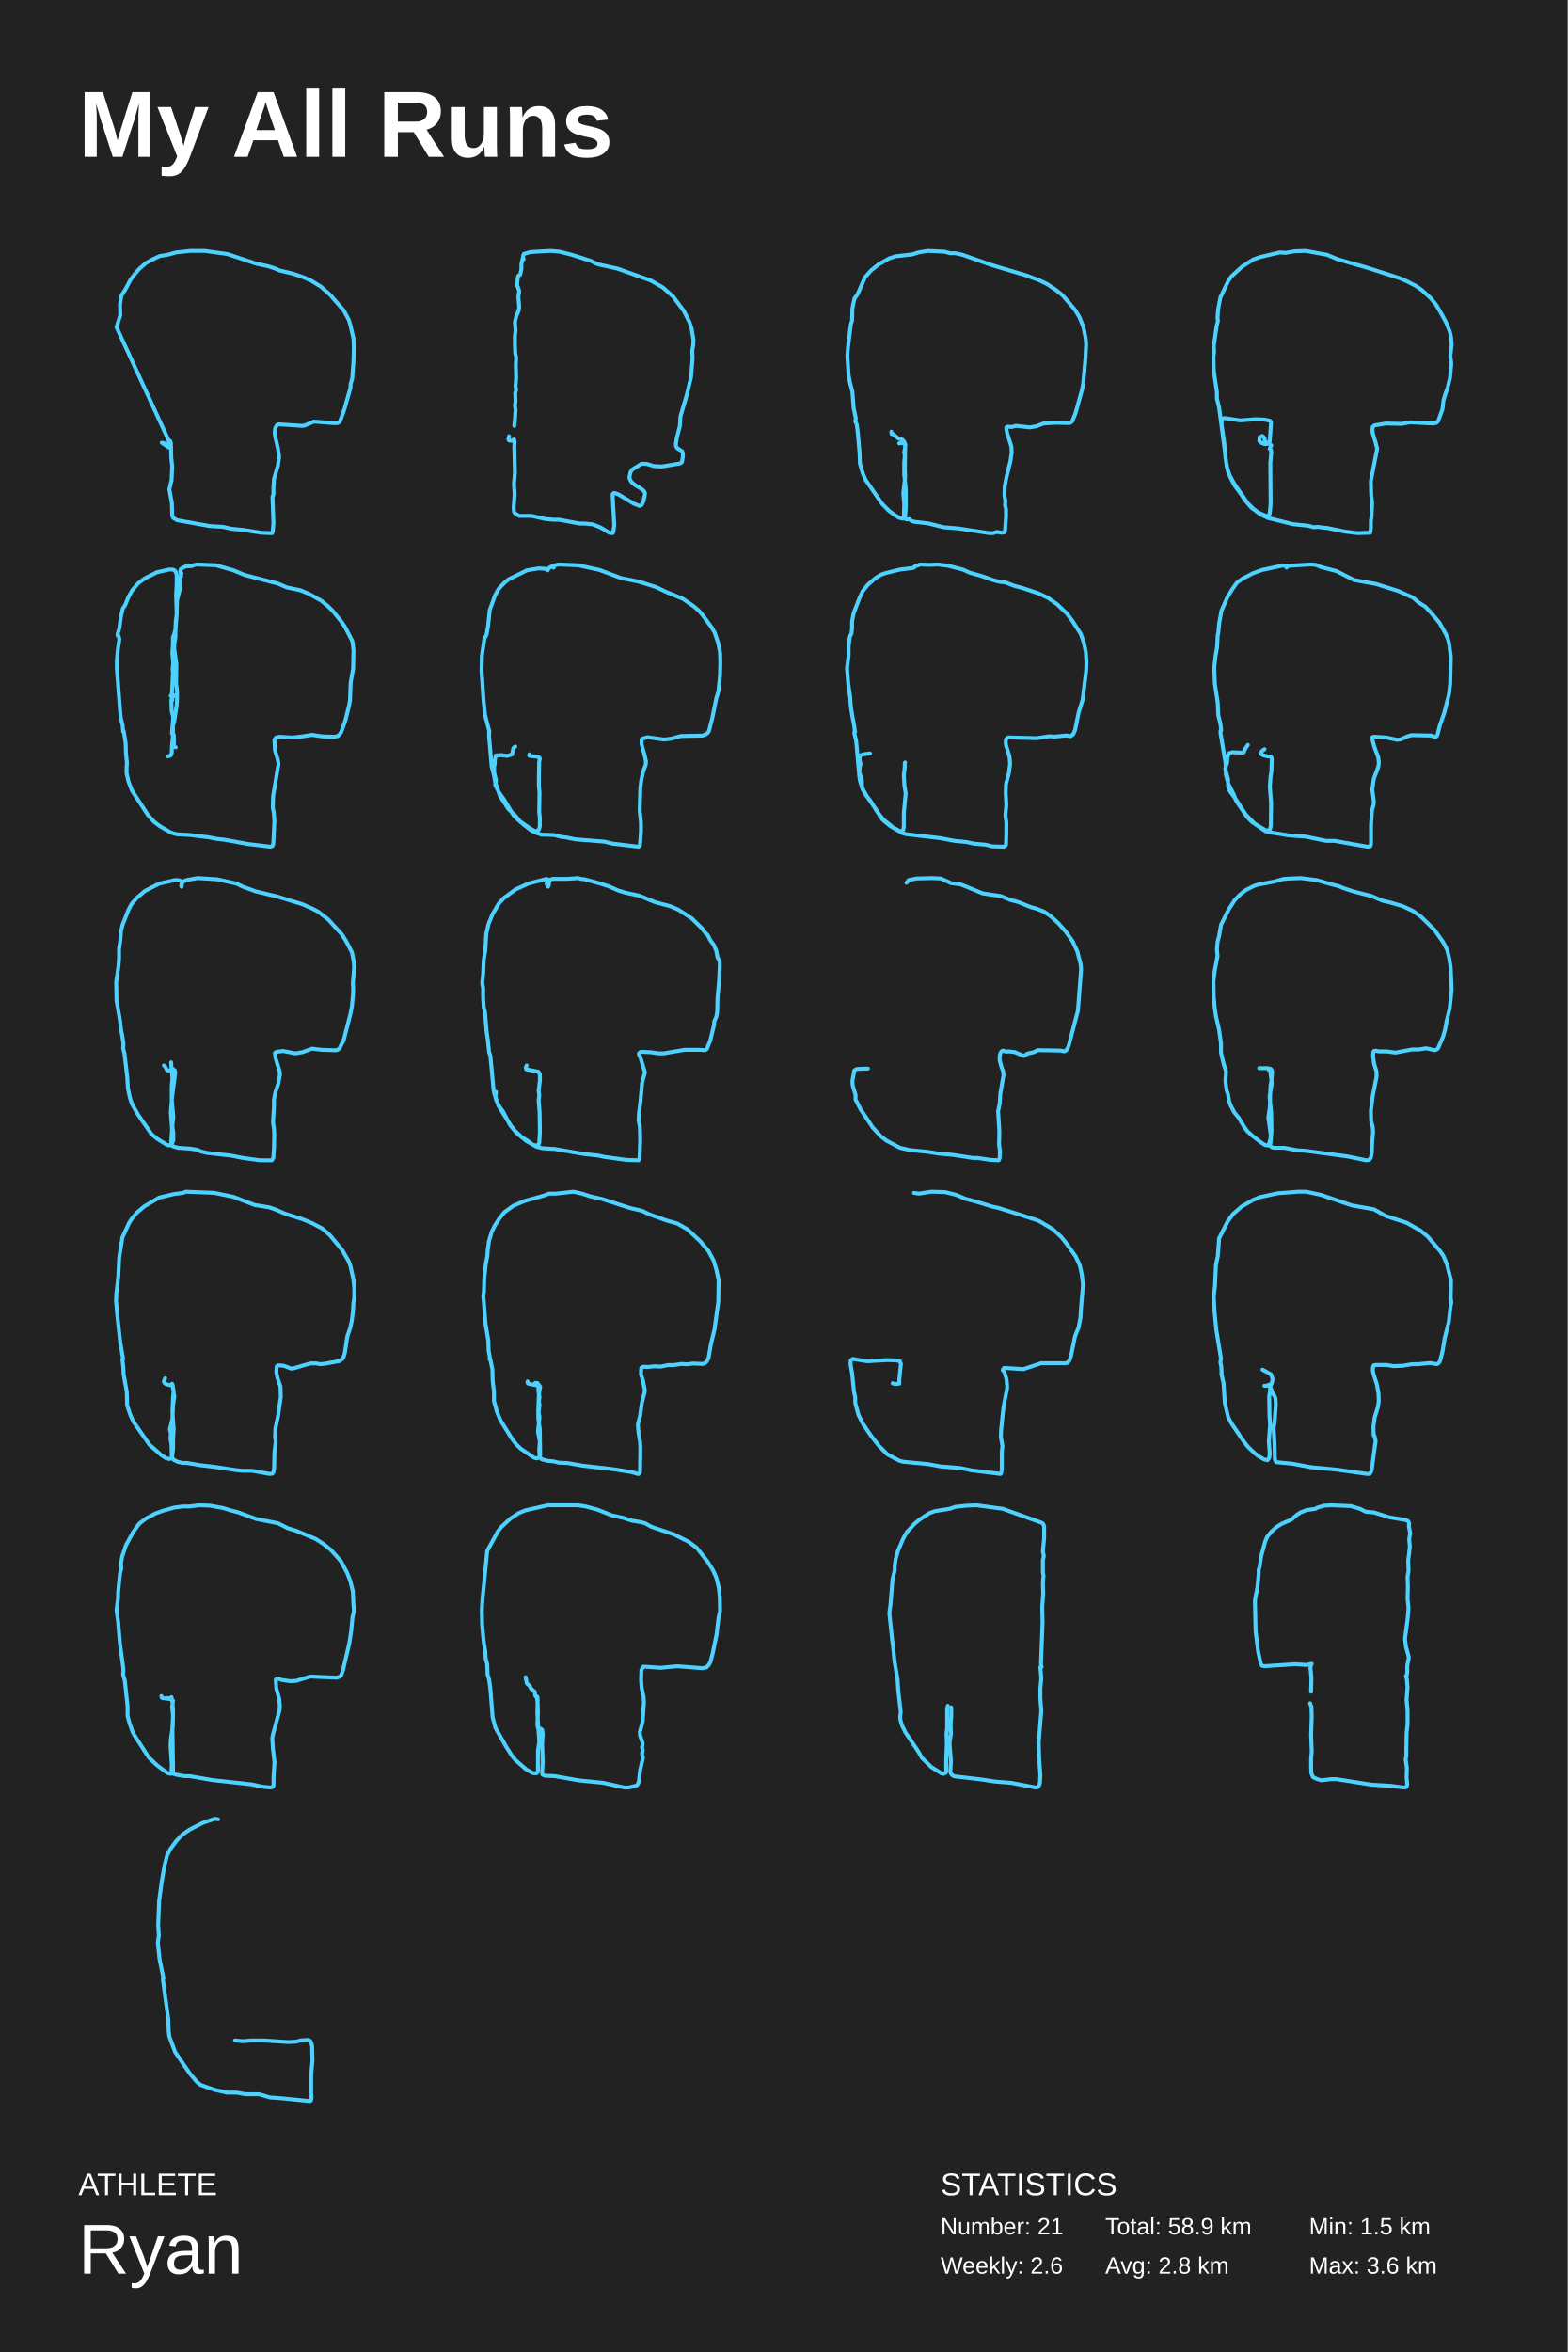
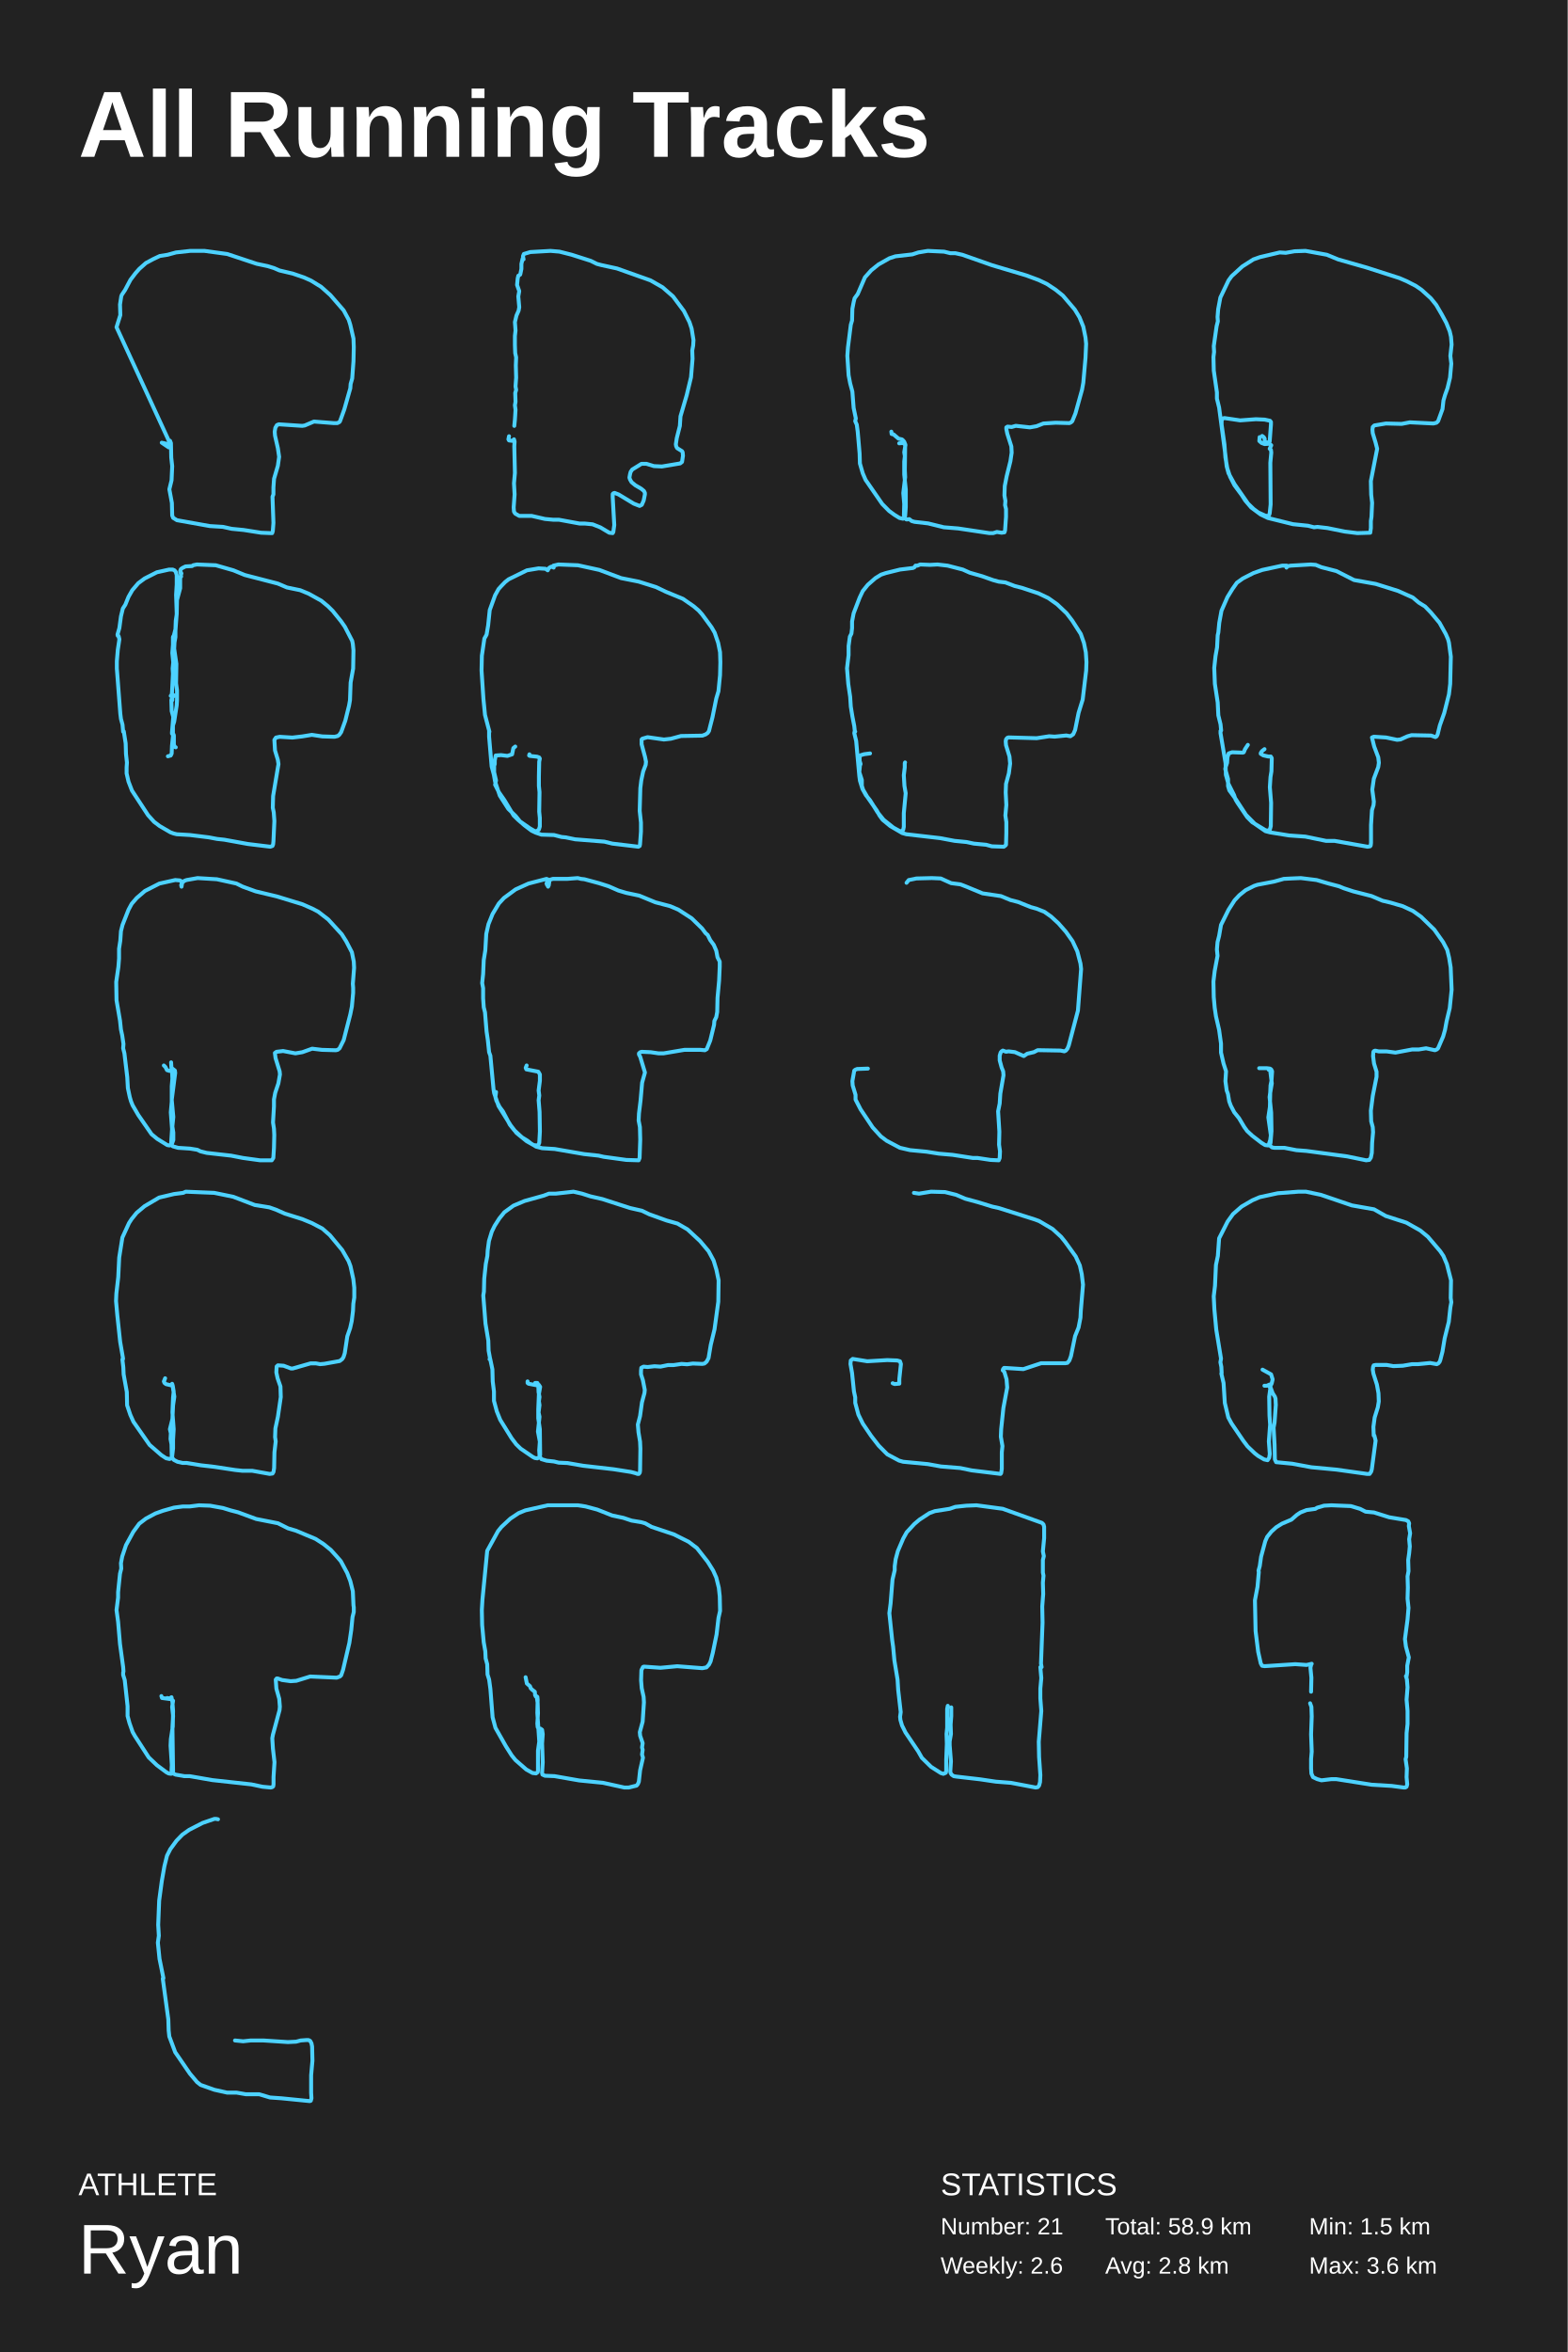
<svg xmlns="http://www.w3.org/2000/svg" baseProfile="full" height="300mm" version="1.1" viewBox="0,0,200,300" width="200mm">
  <defs />
  <rect fill="#222222" height="300" width="200" x="0" y="0" />
-   <text fill="#FFFFFF" style="font-size:12px; font-family:Arial; font-weight:bold;" x="10" y="20">My All Runs</text>
+   <text fill="#FFFFFF" style="font-size:12px; font-family:Arial; font-weight:bold;" x="10" y="20">All Running Tracks</text>
  <text fill="#FFFFFF" style="font-size:4px; font-family:Arial" x="10" y="280">ATHLETE</text>
  <text fill="#FFFFFF" style="font-size:9px; font-family:Arial" x="10" y="290">Ryan</text>
  <text fill="#FFFFFF" style="font-size:4px; font-family:Arial" x="120" y="280">STATISTICS</text>
  <text fill="#FFFFFF" style="font-size:3px; font-family:Arial" x="120" y="285">Number: 21</text>
  <text fill="#FFFFFF" style="font-size:3px; font-family:Arial" x="120" y="290">Weekly: 2.6</text>
  <text fill="#FFFFFF" style="font-size:3px; font-family:Arial" x="141" y="285">Total: 58.9 km</text>
  <text fill="#FFFFFF" style="font-size:3px; font-family:Arial" x="141" y="290">Avg: 2.8 km</text>
  <text fill="#FFFFFF" style="font-size:3px; font-family:Arial" x="167" y="285">Min: 1.5 km</text>
  <text fill="#FFFFFF" style="font-size:3px; font-family:Arial" x="167" y="290">Max: 3.6 km</text>
  <polyline fill="none" points="21.524,57.066 20.636,56.466 21.766,56.716 14.865,41.737 15.349,40.189 15.309,38.841 15.47,37.792 15.551,37.592 15.954,36.993 16.641,35.695 17.286,34.846 17.771,34.297 18.618,33.548 19.547,33.049 20.394,32.649 21.363,32.499 22.453,32.2 24.269,32.0 26.085,32.0 28.991,32.399 32.745,33.648 34.157,33.947 34.964,34.197 35.651,34.497 37.346,34.896 38.799,35.395 39.687,35.795 40.978,36.594 42.149,37.642 43.844,39.59 44.49,40.788 44.691,41.437 45.095,43.185 45.135,44.283 45.095,46.081 44.933,48.278 44.732,48.977 44.691,49.526 43.924,52.222 43.4,53.67 43.319,53.82 43.037,53.97 42.593,53.97 40.05,53.77 38.879,54.269 38.556,54.319 35.57,54.12 35.328,54.22 35.126,54.569 35.045,55.068 35.085,55.568 35.449,57.165 35.61,58.264 35.449,59.412 34.964,61.06 34.884,62.158 34.884,63.057 34.763,63.357 34.884,66.702 34.803,67.75 34.722,68.0 34.561,68.0 33.31,67.95 31.09,67.601 29.556,67.451 28.426,67.201 26.771,67.101 22.574,66.352 22.089,66.053 21.968,65.753 21.928,64.155 21.605,62.408 21.887,61.26 21.968,59.462 21.847,58.364 21.807,56.516 21.686,56.217" stroke="#4dd2ff" stroke-linecap="round" stroke-linejoin="round" stroke-width="0.5" />
  <polyline fill="none" points="65.611,54.323 65.69,53.542 65.769,52.272 65.69,51.686 65.769,51.246 65.729,50.123 65.848,49.732 65.769,49.292 65.848,48.169 65.808,46.606 65.848,45.58 65.729,45.042 65.69,44.017 65.69,42.844 65.769,42.16 65.69,41.086 65.887,40.255 66.164,39.62 66.243,39.181 66.124,37.813 66.243,37.129 65.966,36.348 66.045,35.517 66.124,35.175 66.361,35.029 66.401,34.882 66.519,34.296 66.519,33.661 66.677,32.977 66.796,33.075 66.717,32.684 66.835,32.391 67.664,32.147 70.231,32.0 71.376,32.098 72.916,32.488 75.364,33.27 76.153,33.661 76.706,33.807 78.72,34.247 82.984,35.761 84.524,36.641 85.867,37.813 87.249,39.669 87.959,41.086 88.236,41.916 88.473,43.382 88.433,44.066 88.315,44.701 88.354,45.775 88.157,48.12 87.604,50.416 86.814,53.102 86.735,54.323 86.34,55.886 86.222,56.668 86.261,56.912 86.38,57.156 87.012,57.547 87.091,57.694 87.13,58.133 87.012,58.915 86.775,59.11 84.445,59.501 83.419,59.452 82.471,59.159 81.839,59.159 80.655,59.892 80.457,60.185 80.378,60.478 80.299,60.917 80.378,61.162 80.576,61.504 81.049,61.894 81.8,62.334 82.155,62.627 82.273,62.871 82.273,63.067 82.116,63.848 81.879,64.385 81.602,64.532 80.852,64.239 78.917,63.067 78.404,62.871 78.246,62.92 78.167,63.018 78.167,63.409 78.365,66.974 78.246,67.853 78.167,68.0 77.733,67.951 76.588,67.267 75.601,66.877 74.613,66.779 73.942,66.779 71.297,66.29 70.547,66.29 69.52,66.193 67.822,65.802 66.243,65.802 65.729,65.509 65.572,65.265 65.532,64.727 65.65,63.067 65.572,61.65 65.69,60.331 65.611,56.912 65.65,56.326 65.572,56.033 65.374,56.228 64.94,56.179 64.861,56.033 64.94,55.642" stroke="#4dd2ff" stroke-linecap="round" stroke-linejoin="round" stroke-width="0.5" />
  <polyline fill="none" points="113.713,55.058 113.754,55.356 113.994,55.405 114.635,55.951 115.076,56.05 115.237,56.199 115.357,56.347 115.517,56.744 115.357,57.686 115.437,58.182 115.357,58.876 115.357,60.513 115.557,62.446 115.557,64.678 115.477,65.818 115.397,66.017 115.197,66.165 114.756,66.066 114.114,65.67 113.433,65.174 112.551,64.281 110.427,61.207 110.066,60.364 109.705,59.124 109.665,57.835 109.425,55.058 109.304,54.166 109.104,53.719 109.184,53.372 108.904,52.033 108.743,49.951 108.463,48.91 108.262,47.868 108.102,45.389 108.182,44.298 108.543,41.422 108.703,40.876 108.743,39.389 108.904,38.546 109.024,38.05 109.425,37.504 110.347,35.372 111.148,34.479 112.07,33.736 113.473,32.942 114.235,32.694 116.399,32.446 117.161,32.198 118.363,32.0 120.447,32.099 121.249,32.298 121.89,32.298 122.772,32.496 126.58,33.835 130.909,35.124 132.512,35.719 133.554,36.215 134.677,36.959 135.599,37.703 137.122,39.488 137.723,40.48 138.204,41.67 138.485,43.058 138.565,43.852 138.485,45.637 138.204,48.81 138.044,49.703 137.202,52.728 136.801,53.719 136.641,53.868 136.44,53.967 134.677,53.918 133.114,54.017 132.232,54.364 131.39,54.513 129.586,54.314 129.065,54.463 128.544,54.414 128.384,54.513 128.384,54.711 128.504,55.306 129.025,56.943 129.065,57.736 128.905,58.827 128.424,60.761 128.183,62 128.143,63.19 128.264,63.884 128.223,64.43 128.344,64.926 128.344,65.917 128.223,67.653 128.143,67.901 127.783,67.95 127.181,67.851 126.7,68.0 126.219,68.0 122.251,67.405 120.407,67.256 118.403,66.76 116.68,66.562 116.319,66.463 115.998,66.215 115.678,66.265 115.557,66.215 115.397,65.967 115.317,65.719 115.357,64.281 115.237,62.893 115.477,60.86 115.437,59.967 115.477,56.794 115.357,56.447 115.277,56.496 115.317,56.595 115.317,56.546 115.277,56.496 114.716,56.546" stroke="#4dd2ff" stroke-linecap="round" stroke-linejoin="round" stroke-width="0.5" />
  <polyline fill="none" points="160.701,55.752 160.661,56.248 160.941,56.496 161.342,56.645 161.943,56.595 162.184,56.794 161.983,57.24 162.144,57.389 162.184,57.736 162.064,59.025 162.104,64.331 161.983,65.471 161.903,65.719 161.783,65.818 161.422,65.769 160.54,65.372 159.939,64.926 159.218,64.232 157.494,61.752 156.733,60.364 156.492,59.471 156.332,58.033 155.53,51.984 155.25,50.843 155.25,50.05 154.849,47.273 154.809,45.538 154.889,44.893 154.849,44.149 155.209,41.62 155.37,40.976 155.33,40.43 155.41,39.438 155.69,37.951 156.733,35.769 157.133,35.223 158.496,33.984 159.899,33.091 160.741,32.793 163.266,32.198 164.028,32.248 165.15,32.05 166.553,32.0 169.279,32.496 170.721,33.091 174.369,34.132 178.538,35.471 179.46,35.868 180.622,36.463 181.343,36.959 182.546,38.05 183.227,38.893 183.949,40.133 184.51,41.174 184.951,42.265 185.111,42.959 185.191,43.951 185.031,45.389 185.151,46.381 184.991,48.166 184.67,49.505 184.35,50.397 184.149,51.091 184.029,52.182 183.468,53.719 183.267,53.918 182.867,54.017 179.86,53.868 178.818,54.067 176.814,54.017 175.331,54.265 175.131,54.463 175.091,54.81 175.131,55.257 175.491,56.447 175.692,57.24 174.89,61.356 174.93,63.091 175.05,64.132 174.97,65.917 174.89,66.463 174.89,67.355 174.81,67.95 173.167,68.0 171.563,67.802 169.359,67.355 168.076,67.207 167.635,67.256 166.874,67.058 164.95,66.86 161.743,66.066 160.821,65.62 159.619,64.727 158.857,63.835 158.416,63.141 157.494,61.901 156.933,60.81 156.572,59.719 156.332,58.331 156.212,56.695 155.851,54.166 155.851,53.62 156.011,53.372 156.212,53.323 158.216,53.62 160.22,53.471 161.342,53.521 162.024,53.67 162.144,53.819 162.144,54.116 161.983,56.298 161.783,56.447 161.422,56.397 161.342,56.298 161.342,55.951 161.222,55.752 161.021,55.604" stroke="#4dd2ff" stroke-linecap="round" stroke-linejoin="round" stroke-width="0.5" />
  <polyline fill="none" points="22.424,95.321 22.303,95.271 22.182,94.973 22.182,93.829 22.142,93.68 21.941,93.581 21.941,93.431 22.102,91.442 21.901,90.697 21.861,89.304 21.901,89.155 21.981,89.304 21.981,88.757 22.142,88.658 22.062,88.757 22.142,88.807 22.022,88.857 21.78,88.757 21.861,88.757 21.941,88.36 22.062,85.923 22.022,85.277 22.102,84.481 21.981,83.288 22.062,82.243 22.062,81.249 22.182,81.05 22.383,80.254 22.424,79.16 22.544,78.365 22.584,76.525 22.986,75.033 22.986,73.591 23.107,73.542 23.067,73.293 23.147,73.144 23.067,72.995 23.026,73.044 22.986,72.845 23.067,72.597 23.268,72.448 23.67,72.249 24.514,72.199 24.634,72.099 25.116,72.0 27.528,72.099 29.779,72.746 31.226,73.343 35.446,74.437 36.612,74.934 38.3,75.282 39.385,75.729 40.993,76.624 41.837,77.321 42.44,77.917 43.525,79.26 44.007,79.956 44.932,81.746 45.012,82.144 45.093,82.94 45.052,85.277 44.731,87.067 44.651,89.304 44.53,90 44.048,91.94 43.525,93.382 43.284,93.73 43.083,93.879 42.681,93.978 41.113,93.929 39.787,93.73 38.581,93.929 37.295,94.078 35.687,93.978 35.205,94.078 35.004,94.376 35.084,95.719 35.446,96.912 35.527,97.459 34.843,101.536 34.803,103.028 34.924,103.624 35.004,104.718 34.884,107.304 34.843,107.702 34.763,107.901 34.482,108.0 31.628,107.652 28.613,107.105 27.689,107.006 26.644,106.807 24.232,106.508 22.544,106.409 22.142,106.309 21.74,106.16 20.374,105.365 19.65,104.818 18.887,103.973 16.837,100.84 16.395,99.696 16.153,98.652 16.153,97.906 16.194,97.26 16.073,96.166 16.033,94.824 15.792,93.282 15.711,93.332 15.631,92.437 15.43,91.691 15.349,91.045 14.907,85.277 14.907,84.332 15.028,82.89 15.229,81.547 15.149,81.199 15.108,81.1 15.028,81.1 14.988,80.951 15.229,80.105 15.43,78.614 15.671,77.619 15.993,77.122 16.395,76.127 16.877,75.282 17.641,74.387 18.444,73.79 20.012,72.995 21.579,72.646 22.022,72.646 22.263,72.746 22.424,72.945 22.544,73.343 22.544,74.536 22.464,75.879 22.544,78.265 22.383,80.453 22.383,81.249 22.263,81.945 22.223,82.741 22.504,84.68 22.464,87.166 22.584,88.061 22.584,89.304 22.544,89.951 22.223,92.039 22.062,92.536 22.062,93.929 21.941,95.122 21.901,96.116 21.78,96.365 21.419,96.464" stroke="#4dd2ff" stroke-linecap="round" stroke-linejoin="round" stroke-width="0.5" />
  <polyline fill="none" points="67.543,96.216 67.503,96.365 67.583,96.415 68.507,96.514 68.789,96.614 68.869,96.763 68.789,97.161 68.749,99.05 68.749,100.243 68.829,101.039 68.789,103.525 68.869,104.321 68.869,105.414 68.749,105.812 68.467,106.011 68.226,106.011 67.623,105.663 66.337,104.768 65.774,104.072 64.85,103.177 63.765,101.486 63.162,99.696 63.001,98.801 62.72,97.757 62.398,93.978 62.398,93.282 62.438,93.332 61.875,91.194 61.674,89.155 61.433,85.525 61.474,83.636 61.715,81.995 61.795,81.448 62.076,80.951 62.277,79.757 62.478,77.818 63.162,75.928 63.604,75.133 63.966,74.735 64.448,74.238 64.89,73.89 67.221,72.746 68.708,72.497 69.593,72.547 69.874,72.746 70.035,72.448 70.276,72.298 70.557,72.249 70.638,72.398 70.517,72.348 70.597,72.149 71.241,72.0 73.733,72.099 76.466,72.696 79.239,73.74 81.49,74.188 83.701,74.884 84.947,75.481 87.117,76.376 88.484,77.321 89.127,77.868 89.569,78.365 90.775,80.006 91.177,80.702 91.619,81.995 91.86,83.188 91.9,84.481 91.86,86.122 91.659,88.161 91.377,89.105 90.895,91.492 90.614,92.586 90.453,93.232 90.292,93.481 90.011,93.68 89.609,93.829 86.876,93.879 85.59,94.227 84.705,94.326 82.615,94.028 81.932,94.227 81.852,94.326 81.852,94.923 82.294,96.564 82.414,97.161 82.374,97.558 82.053,98.404 81.811,99.547 81.691,100.542 81.61,103.426 81.771,104.917 81.771,106.061 81.651,107.702 81.61,107.901 81.45,108.0 78.114,107.602 77.109,107.354 73.371,107.055 72.165,106.807 71.642,106.757 70.678,106.508 69.07,106.459 68.347,106.21 67.824,105.961 66.9,105.265 66.096,104.569 65.533,104.022 64.367,102.083 63.644,101.039 63.162,100.094 63.282,99.547 63.041,98.503 63.041,97.658 63.121,97.459 63.121,97.011 63.242,96.365 63.925,96.315 64.729,96.415 65.332,96.216 65.493,95.42 65.734,95.221" stroke="#4dd2ff" stroke-linecap="round" stroke-linejoin="round" stroke-width="0.5" />
  <polyline fill="none" points="115.465,97.245 115.424,97.345 115.424,97.892 115.304,98.888 115.384,100.233 115.545,101.179 115.304,103.718 115.304,105.461 115.223,105.859 114.941,106.058 114.7,105.959 113.975,105.56 112.728,104.564 111.963,103.618 110.997,102.075 110.474,101.428 110.031,100.631 109.709,99.585 109.629,98.988 109.226,94.507 108.985,93.511 109.025,93.312 109.105,93.312 109.065,93.361 108.985,92.615 108.743,91.37 108.542,90.125 108.461,88.88 108.22,87.237 108.059,85.245 108.26,83.552 108.26,82.407 108.421,81.212 108.622,80.814 108.703,80.116 108.703,79.27 108.904,78.224 109.669,76.233 110.071,75.386 110.715,74.589 111.681,73.743 112.406,73.295 113.009,73.095 114.821,72.647 116.471,72.448 116.672,72.349 116.793,72.149 117.034,72.149 117.397,72.0 118.644,72.05 119.61,72.0 120.898,72.149 122.83,72.647 123.716,73.046 125.285,73.494 126.694,73.992 127.419,74.191 128.264,74.291 129.431,74.739 130.397,74.988 132.49,75.685 133.738,76.282 134.865,77.079 136.072,78.224 136.797,79.17 137.883,80.863 138.286,82.009 138.527,83.204 138.608,84.449 138.568,85.544 138.125,89.229 137.602,90.922 137.159,93.112 136.917,93.66 136.555,93.909 136.032,93.81 134.543,93.959 133.858,93.909 132.249,94.158 128.666,94.058 128.505,94.108 128.344,94.307 128.304,94.556 128.344,95.054 128.787,96.498 128.868,97.395 128.707,98.639 128.344,99.984 128.304,101.079 128.385,102.672 128.264,104.017 128.385,104.863 128.385,106.208 128.344,107.751 128.264,107.851 128.063,108.0 126.533,107.95 125.809,107.751 124.239,107.602 123.313,107.403 121.784,107.253 119.932,106.905 115.626,106.407 115.102,106.257 113.573,105.361 112.607,104.564 112.204,104.017 111.882,103.419 110.635,101.627 110.112,100.731 109.951,100.233 109.951,99.486 109.629,98.49 109.709,97.643 109.79,97.444 109.669,97.046 109.669,96.448 109.749,96.349 110.232,96.2 110.997,96.1" stroke="#4dd2ff" stroke-linecap="round" stroke-linejoin="round" stroke-width="0.5" />
  <polyline fill="none" points="161.322,95.554 161.001,95.802 160.841,96.05 160.841,96.149 161.162,96.347 161.803,96.496 162.124,96.496 162.244,96.695 162.244,96.843 162.204,98.38 162.084,99.124 162.003,100.413 162.164,102.397 162.124,105.372 162.003,105.818 161.683,105.967 161.402,105.868 159.759,104.876 159.118,104.232 157.875,102.397 157.634,102 157.434,101.405 156.713,99.967 156.392,98.827 156.352,97.339 155.71,93.521 155.71,93.224 155.791,93.174 155.71,92.381 155.43,91.24 155.35,89.604 154.989,87.224 154.909,85.19 155.069,83.703 155.27,82.562 155.35,81.025 155.43,80.678 155.55,79.438 155.831,77.901 156.592,76.165 157.234,75.124 157.795,74.331 158.556,73.785 159.919,73.091 161.042,72.694 163.567,72.149 164.168,72.149 164.128,72.397 164.088,72.298 164.128,72.248 164.649,72.149 167.214,72.0 167.856,72.05 168.577,72.347 170.501,72.843 172.746,73.984 175.511,74.479 178.357,75.372 180.241,76.215 181.003,76.86 181.804,77.356 182.566,78.149 183.648,79.438 184.45,80.876 184.73,81.521 184.851,81.967 185.091,83.752 185.011,87.224 184.851,88.562 184.249,90.943 183.688,92.529 183.408,93.67 183.287,93.918 183.127,94.017 182.566,93.819 180.081,93.769 179.56,93.918 178.678,94.314 178.237,94.364 176.834,94.067 175.271,93.967 175.03,94.067 175.311,95.207 175.832,96.595 175.912,97.29 175.832,97.835 175.271,99.323 175.07,100.711 175.271,102.248 175.231,102.694 175.03,103.339 174.91,105.223 174.91,107.504 174.87,107.851 174.79,107.95 174.469,108.0 170.261,107.256 169.178,107.256 166.533,106.711 164.449,106.562 162.003,106.165 161.442,106.017 160.08,105.075 158.957,103.934 157.634,101.901 156.833,100.81 156.672,100.265 156.672,99.372 156.312,98.083 156.352,97.885 156.552,97.29 156.592,96.595 156.753,96.1 157.194,95.951 158.556,96 158.677,95.951 158.837,95.554 159.198,95.009" stroke="#4dd2ff" stroke-linecap="round" stroke-linejoin="round" stroke-width="0.5" />
  <polyline fill="none" points="21.829,135.502 21.87,136.2 22.312,136.548 22.353,136.847 21.91,140.282 22.111,142.473 21.99,143.668 22.111,144.465 22.111,145.411 21.91,145.959 21.628,146.108 21.346,146.058 20.058,145.262 19.334,144.664 17.644,142.224 16.919,140.98 16.718,140.482 16.557,139.934 16.315,138.789 16.235,137.395 15.873,134.357 15.712,133.71 15.752,133.162 15.591,132.067 15.43,131.32 15.309,130.175 14.866,127.585 14.826,125.245 15.108,123.303 15.188,122.258 15.188,121.013 15.349,119.967 15.43,118.772 15.631,117.975 16.396,116.033 16.798,115.286 17.442,114.54 18.489,113.643 20.34,112.697 22.353,112.249 22.956,112.299 23.198,112.448 23.158,112.747 23.198,112.747 23.117,112.896 23.158,113.095 23.238,112.598 23.52,112.349 23.802,112.249 25.21,112.0 27.666,112.149 30.161,112.697 30.966,113.095 32.616,113.693 35.313,114.34 38.573,115.336 39.821,115.884 40.586,116.282 41.873,117.278 43.604,119.17 44.168,120.067 44.892,121.461 45.134,122.656 45.174,123.453 45.013,125.494 45.053,125.992 45.053,126.639 44.892,128.382 44.691,129.378 43.846,132.664 43.322,133.71 43.081,133.909 42.839,133.959 41.068,133.909 39.821,133.76 38.573,134.208 37.688,134.357 36.118,134.058 35.273,134.158 35.071,134.307 35.152,134.955 35.675,136.648 35.715,137.046 35.514,138.191 35.112,139.386 34.951,140.233 34.951,141.129 34.83,143.17 34.951,143.967 34.991,144.764 34.951,146.407 34.87,147.701 34.669,148.0 33.18,148.0 31.006,147.701 29.477,147.403 26.378,147.054 25.573,146.855 25.17,146.656 24.244,146.506 22.715,146.407 22.031,146.208 21.87,146.058 21.829,145.859 21.95,144.017 21.789,141.876 21.91,140.531 21.91,138.54 21.99,137.594 21.95,136.598 21.87,136.448 21.628,136.598 21.306,136.498 21.105,136.1 20.904,135.901" stroke="#4dd2ff" stroke-linecap="round" stroke-linejoin="round" stroke-width="0.5" />
  <polyline fill="none" points="67.188,135.901 67.067,136.2 67.148,136.399 68.677,136.697 68.878,137.046 68.878,137.843 68.717,139.087 68.798,139.735 68.717,140.332 68.838,141.826 68.878,144.316 68.798,145.759 68.717,145.959 68.556,146.108 68.073,146.058 67.188,145.56 65.9,144.515 65.135,143.519 63.606,141.079 63.042,139.436 62.962,138.938 62.559,134.656 62.398,134.208 62.237,132.664 62.076,131.569 61.875,129.129 61.714,128.482 61.634,127.337 61.634,126.042 61.513,125.395 61.634,124.249 61.714,122.457 61.915,121.212 62.036,119.121 62.318,117.876 62.841,116.581 63.646,115.237 64.29,114.54 65.779,113.444 67.43,112.697 69.724,112.1 69.965,112.199 70.086,112.398 70.005,112.946 69.925,112.946 69.925,113.095 69.885,112.996 69.925,112.946 69.804,112.896 69.724,112.697 69.804,112.498 70.046,112.249 70.529,112.1 72.38,112.1 73.708,112.0 74.111,112.1 74.554,112.149 76.405,112.647 77.653,113.046 78.9,113.593 79.907,113.892 81.557,114.241 83.61,115.087 85.501,115.585 86.548,116.033 88.238,117.129 89.566,118.423 90.009,119.021 90.291,119.27 90.613,119.917 91.056,120.515 91.378,121.262 91.539,122.108 91.82,122.656 91.82,123.303 91.74,125.096 91.539,127.287 91.498,129.079 91.378,129.727 91.136,130.224 91.096,130.722 90.613,132.714 90.17,133.81 89.929,133.959 89.365,133.909 87.313,133.909 84.656,134.357 84.012,134.357 83.006,134.208 81.879,134.158 81.678,134.208 81.517,134.357 81.517,134.507 81.678,134.805 82.281,136.797 81.919,138.092 81.718,140.382 81.517,142.025 81.476,142.921 81.637,143.768 81.678,145.361 81.597,147.701 81.476,148.0 79.907,147.95 77.009,147.552 76.365,147.403 74.513,147.203 70.77,146.556 69.16,146.456 68.395,146.257 67.751,145.859 67.309,145.51 66.584,145.062 65.618,144.166 65.055,143.469 64.169,141.776 63.727,141.179 63.324,140.382 63.203,139.934 63.284,139.287" stroke="#4dd2ff" stroke-linecap="round" stroke-linejoin="round" stroke-width="0.5" />
  <polyline fill="none" points="115.654,112.6 115.937,112.25 116.907,112.05 118.887,112.0 120.019,112.05 121.353,112.65 122.525,112.8 123.172,113.05 125.354,113.95 127.698,114.3 128.911,114.8 129.881,115.05 131.498,115.7 132.225,115.9 133.235,116.3 134.084,116.9 135.014,117.75 135.984,118.85 136.833,120.05 137.439,121.35 137.843,122.9 137.924,123.6 137.52,128.9 136.348,133.35 136.186,133.75 135.984,134 135.782,134.1 135.297,134 132.387,133.95 131.902,134.2 131.053,134.4 130.608,134.7 129.477,134.2 128.668,134.1 128.345,134.15 127.941,134 127.779,134.1 127.658,134.25 127.537,134.65 127.537,135.25 127.779,136.15 127.981,136.65 128.022,137.15 127.618,139.5 127.537,140.75 127.335,141.75 127.496,144.35 127.456,146 127.577,146.85 127.537,147.7 127.415,148.0 126.365,147.95 124.708,147.7 124.101,147.7 121.515,147.3 119.777,147.15 118.2,146.9 116.099,146.7 114.805,146.4 113.108,145.5 112.38,144.95 111.33,143.8 109.794,141.5 109.147,140.25 109.147,139.65 108.783,138.45 108.743,137.9 108.985,136.55 109.107,136.45 109.349,136.35 110.723,136.3" stroke="#4dd2ff" stroke-linecap="round" stroke-linejoin="round" stroke-width="0.5" />
  <polyline fill="none" points="160.642,136.249 161.608,136.249 162.011,136.299 162.172,136.399 162.292,136.648 162.212,137.843 162.091,138.44 162.051,139.336 161.97,139.934 162.172,141.926 162.212,144.266 162.091,145.759 162.011,146.008 161.809,146.108 161.407,146.058 160.924,145.759 159.757,144.863 159.113,144.266 158.75,143.768 158.066,142.623 157.462,141.876 157.02,141.029 156.818,140.482 156.657,139.536 156.496,139.087 156.335,137.892 156.416,136.648 156.094,135.652 155.772,134.258 155.772,133.112 155.53,131.37 155.128,129.627 154.967,128.532 154.846,127.187 154.806,125.195 154.967,123.851 155.329,121.909 155.249,121.112 155.329,120.166 155.53,119.37 155.772,117.975 156.738,116.033 157.503,114.838 158.106,114.191 158.911,113.544 159.998,112.996 160.441,112.847 162.534,112.448 163.782,112.1 164.747,112.05 165.955,112.0 167.967,112.249 169.497,112.697 170.825,113.046 171.429,113.295 172.636,113.693 174.971,114.291 176.379,114.888 177.426,115.137 178.955,115.585 180.243,116.183 181.29,116.93 182.98,118.573 184.107,120.166 184.631,121.162 184.872,122.158 185.073,123.403 185.194,126.241 184.953,128.581 184.55,130.274 184.349,131.37 184.107,132.216 183.463,133.71 183.302,133.859 183.061,133.959 181.934,133.71 181.008,133.859 180.163,133.859 178.03,134.258 176.903,134.108 175.896,134.108 175.454,134.009 175.293,134.058 175.212,134.158 175.172,134.706 175.293,135.652 175.615,136.697 175.615,137.345 175.132,139.785 174.89,141.677 174.931,143.021 175.132,143.768 175.172,144.415 175.051,145.759 175.011,147.054 174.89,147.651 174.689,147.95 174.287,148.0 171.872,147.502 166.679,146.805 165.391,146.705 163.862,146.407 162.614,146.407 162.292,146.357 162.051,146.158 161.89,145.909 162.051,145.411 162.131,144.813 161.809,142.523 162.011,141.179 162.051,139.386 162.252,138.191 162.051,136.548 161.97,136.448 161.85,136.448" stroke="#4dd2ff" stroke-linecap="round" stroke-linejoin="round" stroke-width="0.5" />
  <polyline fill="none" points="21.068,175.8 20.906,176.2 20.987,176.4 21.189,176.55 22.038,176.75 22.159,177.5 22.078,178.25 21.997,180.15 22.159,182.3 22.078,183.65 22.078,184.75 21.957,185.8 21.836,186 21.634,186.1 21.189,186 20.583,185.6 19.087,184.3 17.026,181.35 16.622,180.45 16.218,179.25 16.177,177.55 15.773,175.3 15.733,174.4 15.612,173.4 15.652,173.3 15.692,173.35 15.692,173.25 15.329,171.15 14.965,167.75 14.803,165.95 14.844,165 15.086,162.9 15.207,160.4 15.612,157.85 16.46,156 16.784,155.5 17.43,154.7 18.441,153.85 20.3,152.75 22.2,152.3 23.372,152.15 23.695,152.0 27.332,152.15 29.757,152.65 32.506,153.7 34.365,154 35.214,154.3 36.345,154.8 38.568,155.5 39.781,156 41.115,156.7 42.085,157.55 43.661,159.45 44.469,160.85 44.712,161.5 45.075,163.15 45.197,164.25 45.197,165.5 45.075,166.3 45.035,167.2 44.873,168.5 44.671,169.4 44.308,170.45 43.984,172.6 43.823,173.1 43.661,173.35 43.338,173.6 41.398,173.95 40.832,174 40.306,173.9 39.619,173.9 37.356,174.55 37.113,174.55 36.184,174.2 35.456,174.15 35.295,174.3 35.254,175.05 35.416,175.8 35.78,176.85 35.82,178.2 35.456,180.7 35.133,182.2 35.093,183.3 35.173,183.85 35.012,185.25 34.971,187.25 34.89,187.75 34.769,187.95 34.405,188.0 32.183,187.6 30.93,187.6 30,187.5 27.373,187.1 25.635,186.9 23.816,186.6 23.291,186.6 22.644,186.45 22.159,186.2 21.917,185.85 21.876,184.2 21.755,183.55 21.795,182.8 21.674,182.3 21.997,181 22.078,179.25 22.24,178.15 21.997,176.6 21.957,176.5 21.876,176.6" stroke="#4dd2ff" stroke-linecap="round" stroke-linejoin="round" stroke-width="0.5" />
  <polyline fill="none" points="67.307,176.199 67.307,176.397 67.428,176.496 68.47,176.695 68.75,176.645 68.911,176.893 68.75,177.835 68.67,179.769 68.67,180.909 68.871,182.298 68.911,185.57 68.79,185.868 68.55,186.017 68.229,185.967 67.949,185.818 66.426,184.777 65.864,184.232 65.263,183.438 63.82,181.108 63.379,180.017 63.018,178.678 63.018,177.488 62.858,176.199 62.818,174.662 62.537,173.323 62.457,173.372 62.537,173.372 62.337,172.281 62.297,170.992 61.936,168.81 61.656,165.24 61.736,164.744 61.776,163.108 61.976,161.223 62.177,160.182 62.217,159.488 62.377,158.298 62.738,157.108 63.099,156.364 63.7,155.422 64.341,154.628 65.504,153.785 66.907,153.19 69.392,152.496 70.033,152.248 70.915,152.248 73.159,152.0 74.242,152.248 75.324,152.595 76.847,152.942 80.374,154.083 81.897,154.43 82.819,154.876 85.024,155.67 86.427,156.066 87.709,156.81 89.313,158.298 90.395,159.587 91.036,160.777 91.397,161.967 91.678,163.306 91.638,166.033 91.157,169.554 90.676,171.538 90.395,173.224 90.155,173.67 89.874,173.918 89.593,173.967 88.391,173.918 87.669,174.017 86.948,173.967 85.946,174.116 85.224,174.116 84.262,174.314 83.501,174.265 82.619,174.364 82.098,174.314 81.817,174.463 81.777,174.86 81.777,175.306 82.018,176.05 82.258,177.29 82.218,177.686 81.897,178.876 81.657,180.612 81.376,181.703 81.457,182.694 81.657,183.884 81.697,184.777 81.657,187.603 81.617,187.851 81.497,188.0 81.336,188.0 81.056,187.901 80.495,187.752 78.29,187.405 74.402,186.959 72.398,186.612 71.276,186.562 70.674,186.413 69.752,186.314 69.071,186.116 68.911,185.868 68.83,185.62 68.79,184.975 68.871,183.884 68.63,182.595 68.83,180.711 68.71,180.166 68.83,179.223 68.75,178.728 68.83,178.182 68.71,177.587 68.67,176.595 68.55,176.397 68.269,176.397" stroke="#4dd2ff" stroke-linecap="round" stroke-linejoin="round" stroke-width="0.5" />
  <polyline fill="none" points="116.595,152.15 117.242,152.25 118.78,152.0 120.561,152.05 121.977,152.401 123.151,152.901 124.811,153.352 126.591,153.903 127.482,154.103 132.055,155.555 132.581,155.755 134.281,156.757 135.374,157.758 135.9,158.409 137.236,160.262 137.762,161.413 138.005,162.515 138.167,163.867 137.883,167.222 137.843,168.073 137.6,169.324 137.155,170.426 136.629,172.98 136.426,173.53 136.184,173.831 135.9,173.881 132.824,173.881 130.558,174.632 128.251,174.482 128.089,174.482 127.967,174.632 127.927,174.782 128.129,174.982 128.413,175.934 128.494,176.985 128.008,179.589 127.725,182.292 127.684,183.244 127.887,184.445 127.806,185.246 127.806,187.349 127.725,187.9 127.644,188.0 123.961,187.549 122.504,187.249 120.035,187.049 118.375,186.748 115.218,186.448 114.692,186.298 113.195,185.497 112.102,184.395 111.131,183.143 110.078,181.591 109.512,180.44 109.107,178.938 109.107,178.237 108.945,177.486 108.702,175.133 108.5,173.981 108.54,173.53 108.783,173.33 110.645,173.63 113.195,173.48 114.45,173.53 114.814,173.63 114.935,173.981 114.733,175.884 114.733,176.484 114.126,176.534 113.883,176.434" stroke="#4dd2ff" stroke-linecap="round" stroke-linejoin="round" stroke-width="0.5" />
  <polyline fill="none" points="161.068,174.7 162.159,175.3 162.361,175.95 162.24,176.45 161.997,176.95 162.078,177 161.917,178.15 161.957,180.55 162.038,181.7 161.876,183.85 161.997,185.45 161.917,185.95 161.715,186.25 161.27,186.15 160.502,185.7 160.057,185.35 159.168,184.5 158.602,183.75 157.107,181.55 156.703,180.8 156.258,178.95 156.097,176.4 155.814,175.2 155.854,175.15 155.814,174.35 155.692,173.75 155.773,173.3 155.167,169.6 154.925,167 154.844,165.35 155.005,164 155.127,161.35 155.369,160.2 155.531,157.95 156.622,155.8 157.309,154.85 158.4,153.9 159.775,153.1 160.704,152.7 163.008,152.2 165.635,152.0 166.605,152.0 168.505,152.4 172.465,153.75 175.295,154.25 176.79,155.1 179.417,155.95 181.195,156.95 182.165,157.75 183.742,159.6 184.146,160.2 184.59,161.25 185.116,163.3 185.075,165.55 185.156,166.1 185.035,166.75 184.833,168.6 184.308,170.7 184.025,172.4 183.742,173.5 183.661,173.7 183.499,173.9 183.297,174 182.448,173.85 180.913,174 180.145,174 178.973,174.2 177.76,174.25 176.911,174.1 175.497,174.1 175.254,174.15 175.173,174.35 175.133,174.7 175.214,175.2 175.658,176.6 175.86,177.7 175.901,178.75 175.78,179.5 175.375,180.8 175.214,182 175.254,183.1 175.335,183.1 175.497,183.75 175.012,187.4 174.931,187.7 174.729,188.0 174.405,188.0 170.485,187.45 167.292,187.15 164.867,186.7 162.806,186.5 162.644,186.15 162.604,184.3 162.482,182.1 162.604,181.45 162.765,179.2 162.725,178.4 162.644,178.15 162.361,177.7 161.957,176.6 161.634,176.75 161.31,176.75" stroke="#4dd2ff" stroke-linecap="round" stroke-linejoin="round" stroke-width="0.5" />
  <polyline fill="none" points="20.589,216.333 20.669,216.582 21.798,216.732 22.08,216.931 21.959,217.729 22.08,218.876 21.999,220.322 22.08,225.906 22.04,226.155 21.838,226.255 21.516,226.205 21.234,226.055 20.025,225.158 18.977,224.161 17.203,221.419 16.921,220.92 16.518,219.773 16.276,218.876 16.276,217.629 15.913,214.288 15.712,213.64 15.712,213.341 15.752,213.192 15.712,212.643 15.309,209.701 15.067,206.859 14.866,205.363 15.067,203.768 15.067,203.07 15.309,200.726 15.47,200.078 15.43,199.38 15.591,198.532 16.075,197.086 17.002,195.391 17.767,194.344 18.614,193.695 19.823,193.047 20.79,192.698 22.201,192.299 23.33,192.15 24.216,192.15 25.385,192.0 26.796,192.05 28.448,192.349 29.416,192.648 30.383,192.898 32.68,193.745 35.461,194.294 36.751,194.942 37.759,195.241 40.258,196.288 41.265,196.936 42.192,197.684 42.918,198.482 43.482,199.13 44.288,200.626 44.691,201.673 45.014,202.97 45.094,204.765 45.134,205.014 45.134,205.613 44.973,206.261 44.812,207.906 44.57,209.552 43.764,212.992 43.522,213.69 43.361,213.84 42.958,213.989 39.572,213.84 37.799,214.388 37.073,214.438 35.985,214.288 35.421,214.089 35.3,214.089 35.179,214.239 35.26,215.385 35.623,216.682 35.703,217.679 35.663,218.128 34.816,221.269 34.736,221.718 34.816,223.014 35.018,224.759 34.897,226.654 34.897,227.601 34.857,227.85 34.736,227.95 34.534,228.0 33.486,227.9 32.076,227.601 27.078,227.053 24.216,226.554 23.531,226.554 22.403,226.355 22.08,226.205 21.879,225.856 21.919,225.108 21.758,222.665 21.798,221.817 22.04,220.222 22.08,218.227 21.999,217.131 21.879,216.482 21.637,216.632 21.314,216.582" stroke="#4dd2ff" stroke-linecap="round" stroke-linejoin="round" stroke-width="0.5" />
  <polyline fill="none" points="67.054,213.931 67.216,214.732 67.621,215.082 67.702,215.333 67.904,215.533 68.228,215.783 68.269,216.234 68.552,216.434 68.592,216.785 68.552,218.487 68.795,222.142 68.633,223.294 68.633,225.847 68.592,226.047 68.39,226.198 67.945,226.148 67.135,225.697 65.759,224.495 65.274,223.894 64.545,222.743 63.209,220.39 62.845,219.038 62.562,215.433 62.4,214.231 62.198,213.58 62.157,212.279 61.955,211.528 61.914,210.626 61.712,209.475 61.51,207.272 61.469,205.369 61.55,204.017 62.157,197.808 63.533,195.305 63.978,194.754 65.112,193.702 66.164,193.001 67.014,192.651 69.887,192.0 73.732,192.0 74.704,192.15 76.201,192.551 78.103,193.302 79.52,193.602 80.572,193.953 81.787,194.153 82.313,194.303 83.122,194.754 85.955,195.705 87.857,196.657 88.91,197.458 90.286,199.21 90.974,200.312 91.379,201.213 91.702,202.515 91.824,203.616 91.864,205.469 91.662,206.37 91.419,208.473 90.933,210.827 90.65,211.928 90.448,212.329 90.124,212.679 89.598,212.779 86.4,212.529 84.255,212.729 82.151,212.579 82.029,212.629 81.827,213.03 81.787,214.331 81.867,215.333 82.11,216.434 82.151,217.135 81.989,219.589 81.625,220.94 81.665,221.391 81.989,222.342 81.908,222.893 81.989,223.194 81.908,223.794 82.029,224.195 81.665,225.797 81.503,227.249 81.382,227.549 81.22,227.75 80.208,228.0 79.641,228.0 76.93,227.399 73.894,227.099 70.737,226.548 69.523,226.498 69.199,226.348 69.159,226.097 69.24,224.796 69.159,222.392 69.24,221.191 69.159,220.64 68.957,220.49 68.673,220.44 68.592,220.29 68.552,219.839 68.633,218.537 68.592,217.235 68.471,216.384 68.349,216.384" stroke="#4dd2ff" stroke-linecap="round" stroke-linejoin="round" stroke-width="0.5" />
  <polyline fill="none" points="120.915,217.579 120.834,217.978 120.834,220.371 120.754,221.169 120.794,222.416 120.714,224.46 120.714,225.856 120.673,226.105 120.593,226.155 120.351,226.255 120.028,226.155 118.779,225.357 117.61,224.211 117.126,223.363 115.514,220.97 115.071,220.072 114.869,219.374 114.829,218.975 114.91,218.377 114.587,215.535 114.507,214.239 114.104,211.795 113.942,210.05 113.821,209.203 113.459,205.762 113.62,204.516 113.862,201.474 114.144,200.277 114.144,199.779 114.265,198.881 114.547,197.834 115.232,196.238 115.675,195.441 116.643,194.393 117.288,193.845 118.577,192.997 119.263,192.748 121.157,192.449 121.882,192.199 123.293,192.05 124.583,192.0 127.928,192.449 132.926,194.244 133.127,194.443 133.208,194.742 133.208,196.189 133.047,197.884 133.168,198.482 133.047,198.981 133.047,200.576 133.127,200.975 133.047,201.873 133.087,203.319 132.966,204.915 133.006,206.959 132.805,212.194 132.886,212.643 132.724,212.643 132.845,214.039 132.724,215.385 132.724,216.632 132.845,218.227 132.523,222.166 132.563,224.111 132.724,226.405 132.684,227.302 132.563,227.751 132.402,227.95 132.12,228.0 128.976,227.402 127.041,227.252 125.026,226.953 122.003,226.604 121.681,226.554 121.399,226.355 121.278,226.155 121.237,225.956 121.318,224.659 121.157,222.615 121.157,222.117 121.318,221.169 121.278,219.973 121.358,218.876 121.358,217.779" stroke="#4dd2ff" stroke-linecap="round" stroke-linejoin="round" stroke-width="0.5" />
  <polyline fill="none" points="167.139,217.256 167.304,217.715 167.345,218.937 167.263,221.228 167.345,223.417 167.263,224.385 167.263,225.556 167.304,226.218 167.51,226.676 168.045,226.931 168.58,227.083 169.856,226.931 170.473,226.931 175.001,227.644 177.553,227.796 179.076,228.0 179.282,228.0 179.446,227.898 179.529,227.593 179.446,226.676 179.487,225.556 179.323,224.385 179.405,224.079 179.446,221.075 179.57,219.904 179.57,218.224 179.446,216.798 179.57,215.22 179.487,214.201 179.364,213.794 179.446,213.845 179.529,213.285 179.529,212.47 179.734,211.401 179.364,210.026 179.24,209.058 179.57,206.563 179.693,205.087 179.57,203.915 179.611,202.49 179.57,201.064 179.693,200.402 179.652,198.976 179.775,198.111 179.858,197.245 179.775,196.328 179.899,195.565 179.734,194.648 179.775,194.291 179.652,194.037 179.364,193.884 177.224,193.528 175.289,192.917 174.219,192.815 173.519,192.458 172.326,192.102 169.856,192.0 168.909,192.051 168.045,192.306 167.798,192.458 166.687,192.611 165.905,192.917 165.452,193.222 164.752,193.833 163.558,194.342 162.818,194.801 162.2,195.361 161.665,196.023 161.418,196.583 160.883,198.569 160.718,199.74 160.554,200.351 160.595,200.504 160.43,202.388 160.101,204.119 160.183,208.04 160.513,210.688 160.842,212.164 161.007,212.47 161.336,212.521 165.246,212.266 166.687,212.368 167.345,212.215 167.263,212.266 167.263,212.368 167.181,212.725 167.304,213.998 167.263,215.78" stroke="#4dd2ff" stroke-linecap="round" stroke-linejoin="round" stroke-width="0.5" />
  <polyline fill="none" points="27.811,232.052 27.561,232.0 27.353,232.0 25.852,232.516 24.142,233.393 23.267,234.012 22.517,234.785 21.724,235.868 21.307,236.694 20.974,238.035 20.64,239.943 20.307,242.419 20.182,245.513 20.265,246.906 20.14,247.783 20.349,249.846 20.849,252.321 20.766,252.373 21.474,257.582 21.516,258.975 21.599,259.748 22.35,261.76 22.6,262.121 24.226,264.493 25.143,265.576 25.602,265.937 27.353,266.556 28.979,266.917 30.188,266.917 31.355,267.123 33.064,267.123 34.44,267.536 35.899,267.639 39.526,268.0 39.651,267.948 39.735,267.639 39.693,266.917 39.693,264.699 39.86,262.843 39.818,261.037 39.735,260.625 39.568,260.315 39.36,260.212 39.068,260.212 38.359,260.264 37.775,260.419 36.733,260.47 33.606,260.264 31.98,260.264 31.021,260.367 29.979,260.264" stroke="#4dd2ff" stroke-linecap="round" stroke-linejoin="round" stroke-width="0.5" />
</svg>
